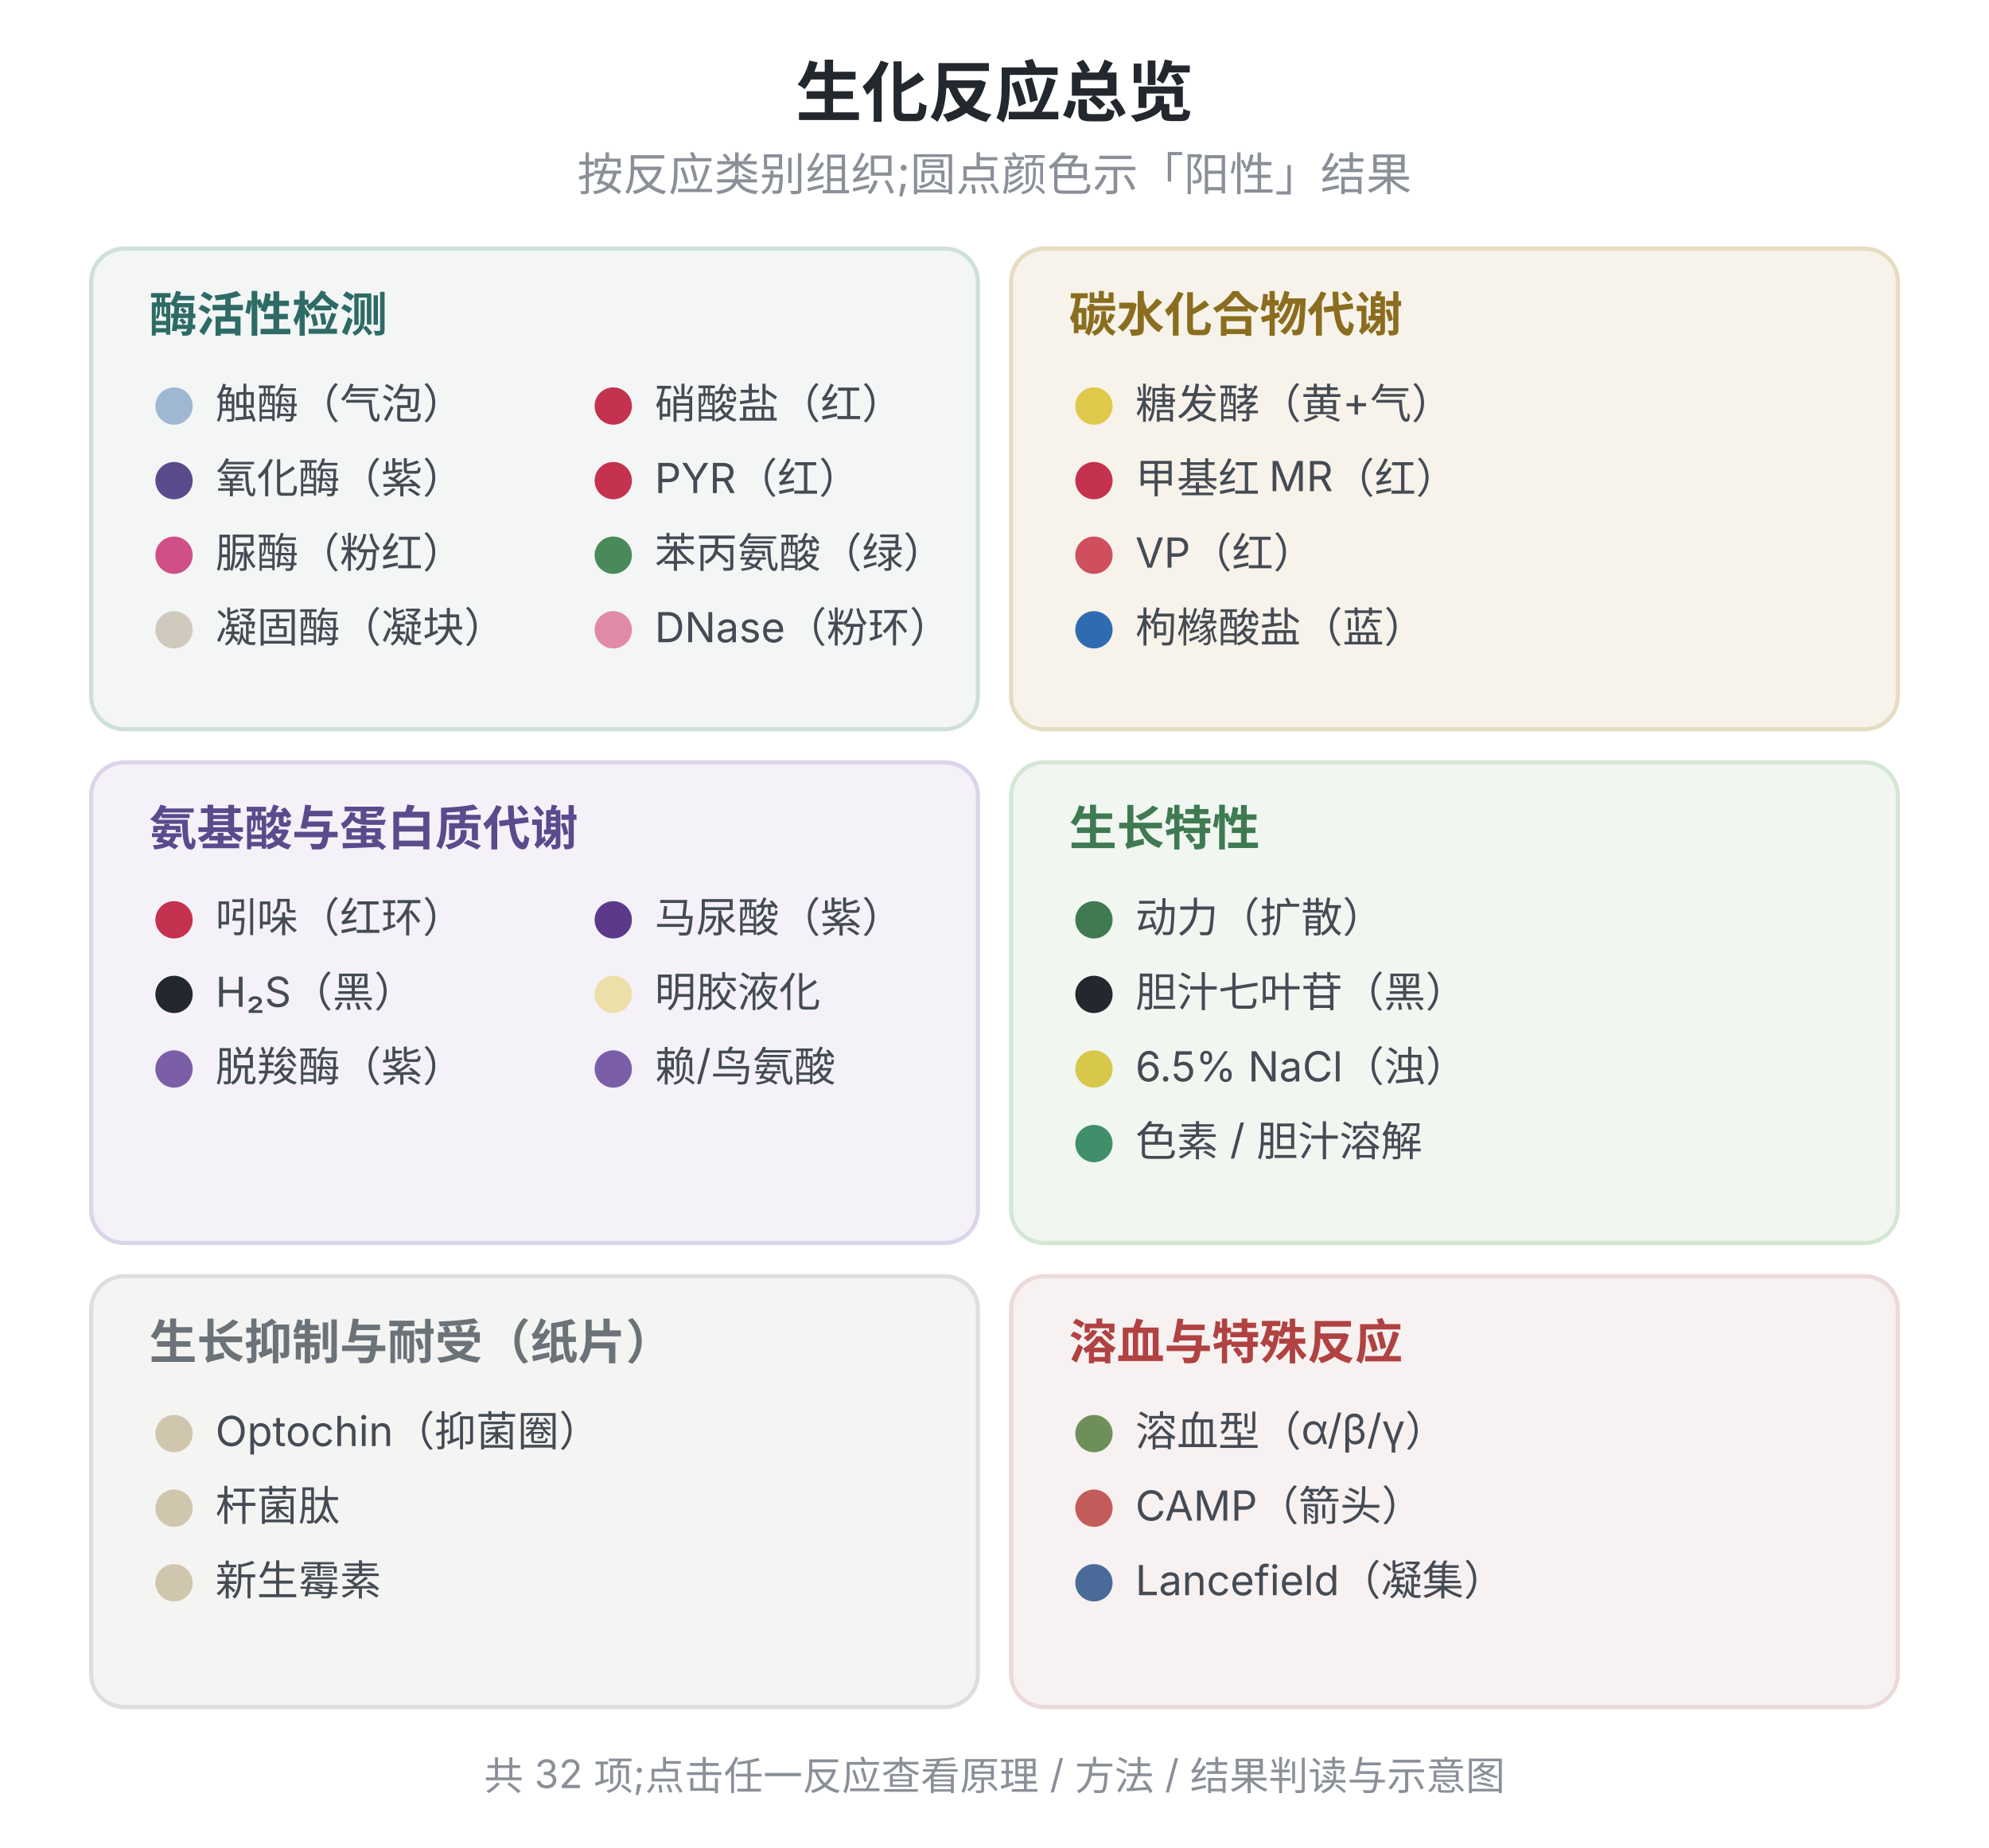
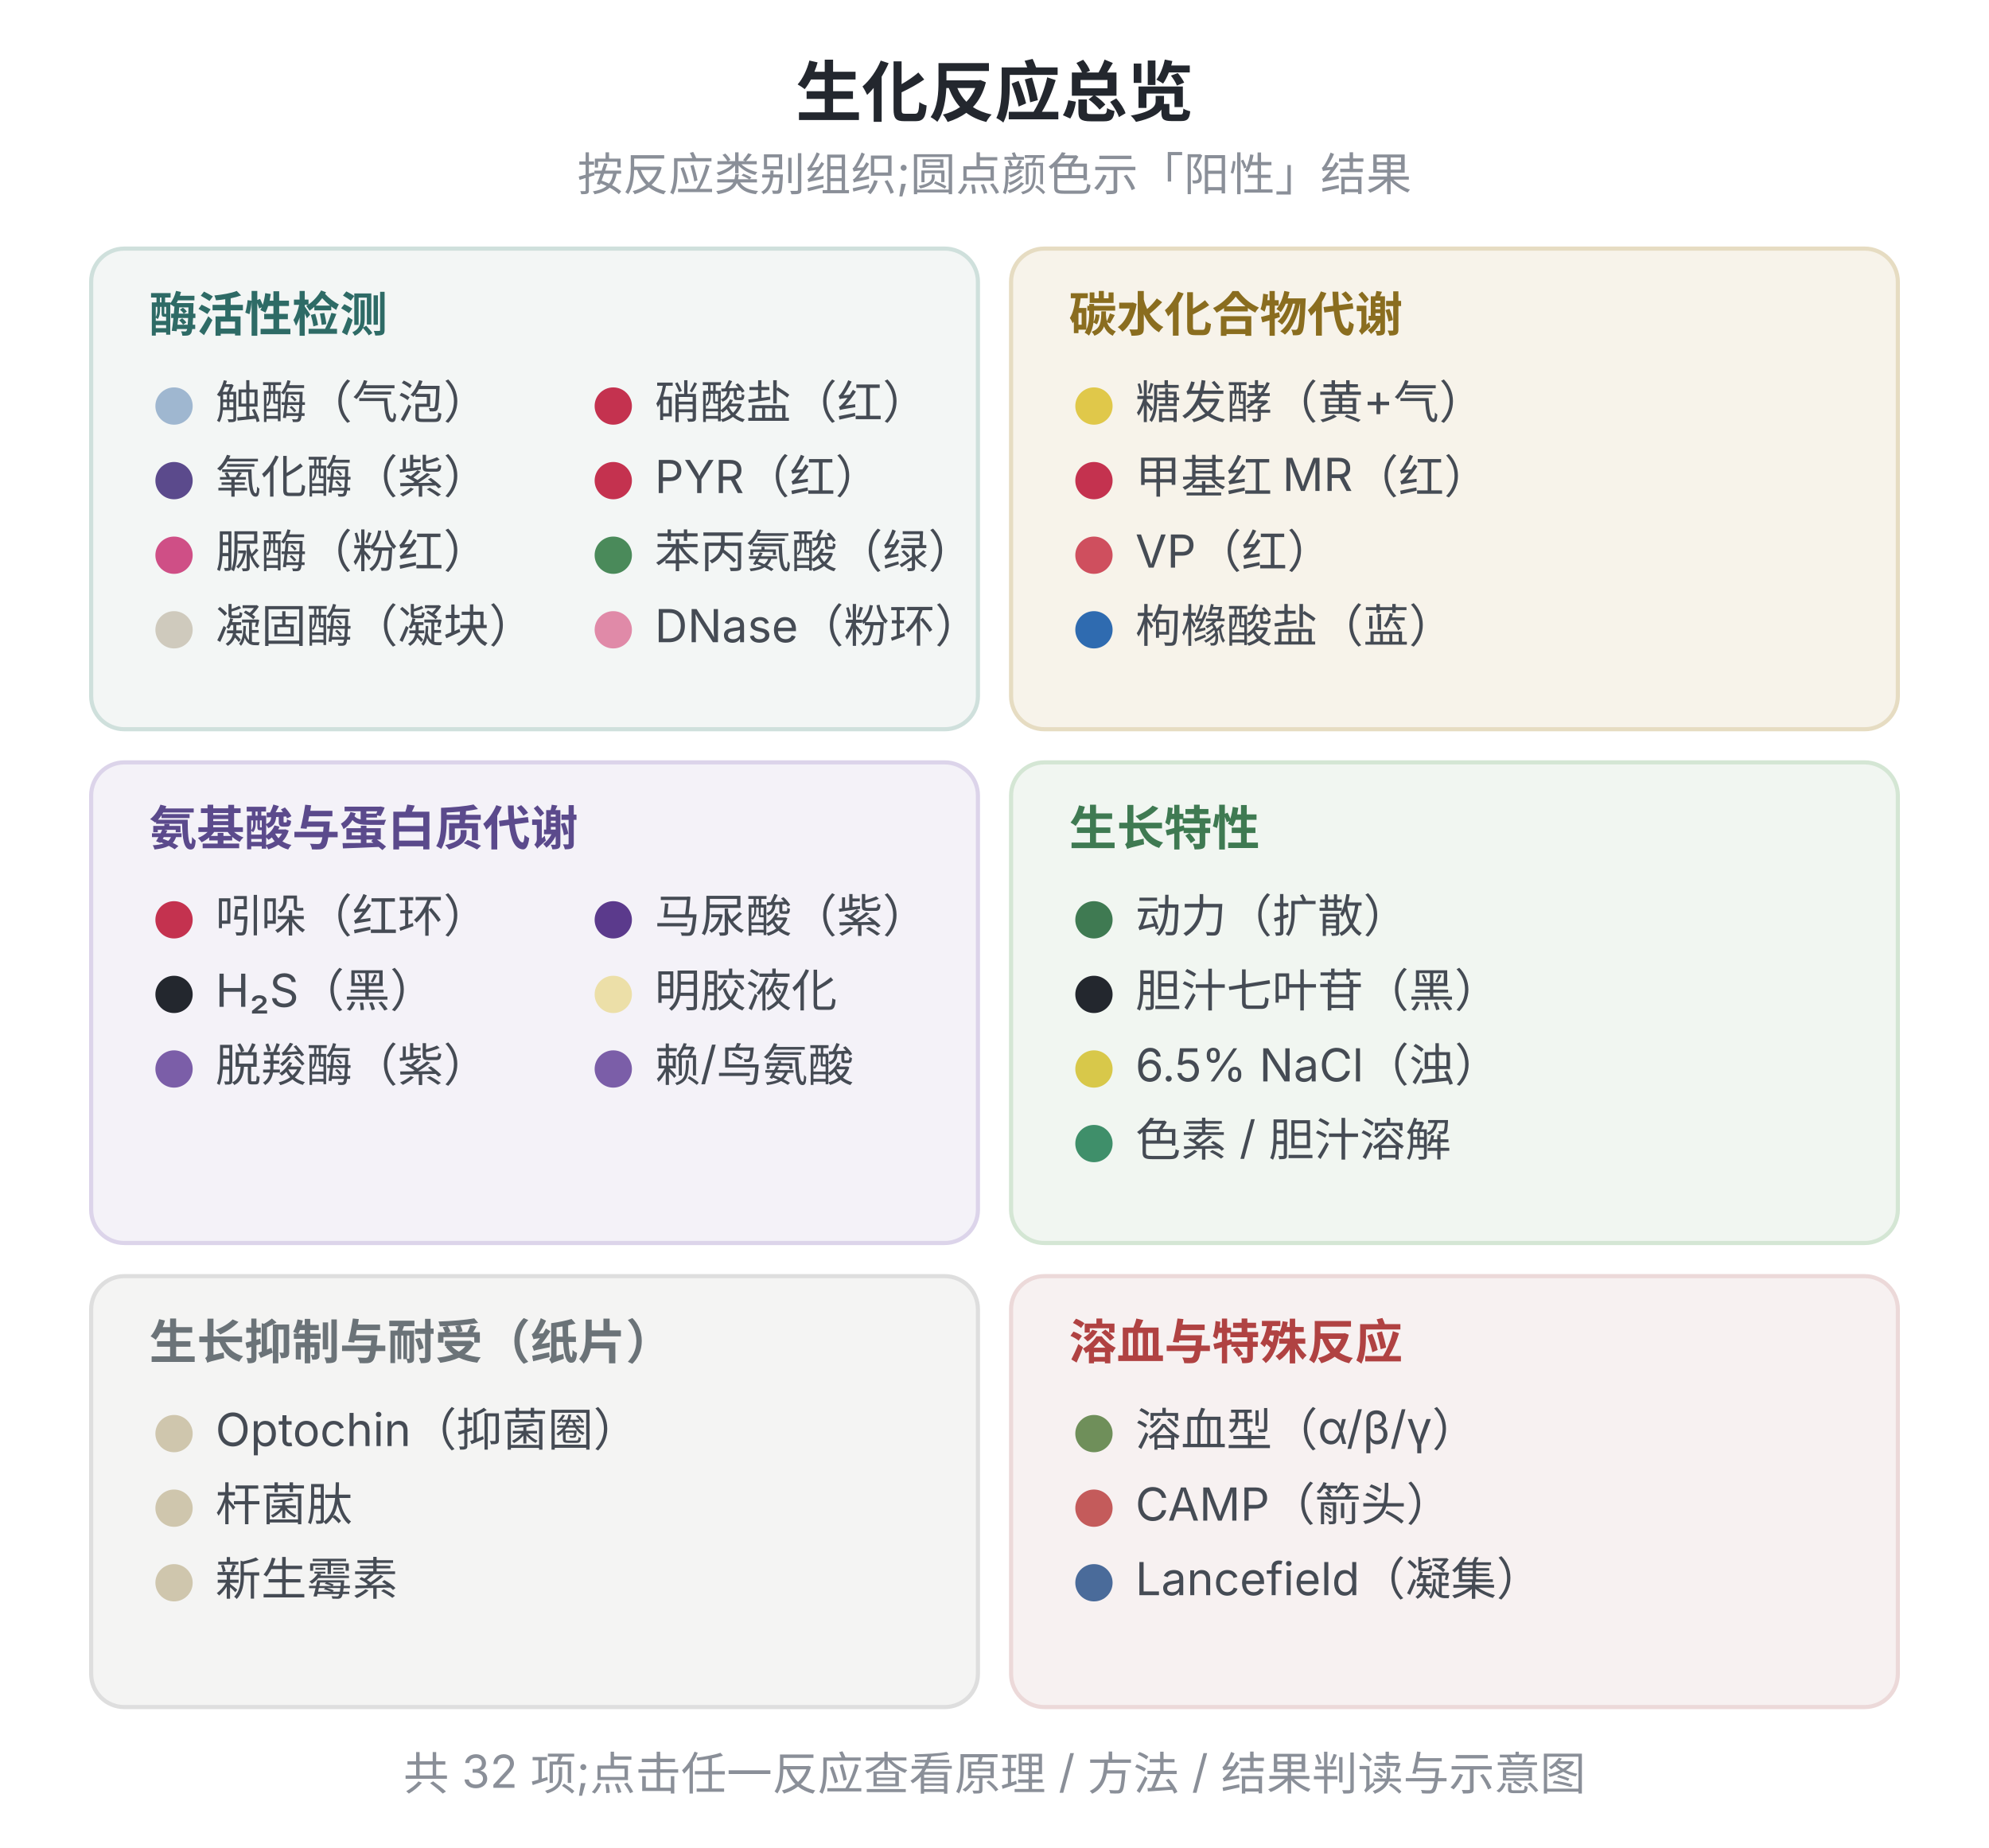
- <svg xmlns="http://www.w3.org/2000/svg" viewBox="0 0 480 446" font-family="-apple-system,'PingFang SC','Microsoft YaHei',sans-serif">
+ <svg xmlns="http://www.w3.org/2000/svg" role="img" viewBox="0 0 480 446" font-family="-apple-system,'PingFang SC','Microsoft YaHei',sans-serif">
  <rect width="480" height="446" fill="#ffffff" />
  <text x="240" y="28" text-anchor="middle" font-size="16" font-weight="700" fill="#23272e">生化反应总览</text>
  <text x="240" y="46" text-anchor="middle" font-size="11" fill="#8a8f98">按反应类别组织;圆点颜色示「阳性」结果</text>
  <g>
    <rect x="22" y="60" width="214" height="116" rx="8" fill="#f3f6f5" stroke="#cfe0dc" />
    <text x="36" y="80" font-size="11.5" font-weight="700" fill="#2e6b66">酶活性检测</text>
-     <g font-size="10" fill="#454b54">
+     <g font-size="11" fill="#454b54">
      <circle cx="42" cy="98" r="4.5" fill="#9fb7d0" />
      <text x="52" y="101">触酶（气泡）</text>
      <circle cx="42" cy="116" r="4.5" fill="#5b4a8c" />
      <text x="52" y="119">氧化酶（紫）</text>
      <circle cx="42" cy="134" r="4.5" fill="#cf4f86" />
      <text x="52" y="137">脲酶（粉红）</text>
      <circle cx="148" cy="98" r="4.5" fill="#c4324f" />
      <text x="158" y="101">硝酸盐（红）</text>
      <circle cx="148" cy="116" r="4.5" fill="#c4324f" />
      <text x="158" y="119">PYR（红）</text>
      <circle cx="148" cy="134" r="4.5" fill="#4a8a5a" />
      <text x="158" y="137">苯丙氨酸（绿）</text>
      <circle cx="42" cy="152" r="4.5" fill="#cfcabd" />
      <text x="52" y="155">凝固酶（凝块）</text>
      <circle cx="148" cy="152" r="4.5" fill="#e08aa8" />
      <text x="158" y="155">DNase（粉环）</text>
    </g>
  </g>
  <g>
    <rect x="244" y="60" width="214" height="116" rx="8" fill="#f7f3ea" stroke="#e6dcc2" />
    <text x="258" y="80" font-size="11.5" font-weight="700" fill="#8a6d1f">碳水化合物代谢</text>
-     <g font-size="10" fill="#454b54">
+     <g font-size="11" fill="#454b54">
      <circle cx="264" cy="98" r="4.5" fill="#e0c84a" />
      <text x="274" y="101">糖发酵（黄+气）</text>
      <circle cx="264" cy="116" r="4.5" fill="#c4324f" />
      <text x="274" y="119">甲基红 MR（红）</text>
      <circle cx="264" cy="134" r="4.5" fill="#cf4f5e" />
      <text x="274" y="137">VP（红）</text>
      <circle cx="264" cy="152" r="4.5" fill="#2f6bb0" />
      <text x="274" y="155">枸橼酸盐（蓝）</text>
    </g>
  </g>
  <g>
    <rect x="22" y="184" width="214" height="116" rx="8" fill="#f4f2f8" stroke="#dcd4ea" />
    <text x="36" y="204" font-size="11.5" font-weight="700" fill="#5b4a8c">氨基酸与蛋白质代谢</text>
-     <g font-size="10" fill="#454b54">
+     <g font-size="11" fill="#454b54">
      <circle cx="42" cy="222" r="4.5" fill="#c4324f" />
      <text x="52" y="225">吲哚（红环）</text>
      <circle cx="42" cy="240" r="4.5" fill="#23272e" />
      <text x="52" y="243">H₂S（黑）</text>
      <circle cx="42" cy="258" r="4.5" fill="#7b5ea8" />
      <text x="52" y="261">脱羧酶（紫）</text>
      <circle cx="148" cy="222" r="4.5" fill="#5b3a8c" />
      <text x="158" y="225">马尿酸（紫）</text>
      <circle cx="148" cy="240" r="4.5" fill="#ecdfa8" />
      <text x="158" y="243">明胶液化</text>
      <circle cx="148" cy="258" r="4.5" fill="#7b5ea8" />
      <text x="158" y="261">赖/鸟氨酸</text>
    </g>
  </g>
  <g>
    <rect x="244" y="184" width="214" height="116" rx="8" fill="#f1f6f1" stroke="#d4e6d4" />
    <text x="258" y="204" font-size="11.5" font-weight="700" fill="#3f7a52">生长特性</text>
-     <g font-size="10" fill="#454b54">
+     <g font-size="11" fill="#454b54">
      <circle cx="264" cy="222" r="4.5" fill="#3f7a52" />
      <text x="274" y="225">动力（扩散）</text>
      <circle cx="264" cy="240" r="4.5" fill="#23272e" />
      <text x="274" y="243">胆汁七叶苷（黑）</text>
      <circle cx="264" cy="258" r="4.5" fill="#d8c84a" />
      <text x="274" y="261">6.5% NaCl（浊）</text>
      <circle cx="264" cy="276" r="4.5" fill="#3f8f6a" />
      <text x="274" y="279">色素 / 胆汁溶解</text>
    </g>
  </g>
  <g>
    <rect x="22" y="308" width="214" height="104" rx="8" fill="#f4f4f3" stroke="#dedede" />
    <text x="36" y="328" font-size="11.5" font-weight="700" fill="#6b7378">生长抑制与耐受（纸片）</text>
-     <g font-size="10" fill="#454b54">
+     <g font-size="11" fill="#454b54">
      <circle cx="42" cy="346" r="4.5" fill="#cfc6ad" />
      <text x="52" y="349">Optochin（抑菌圈）</text>
      <circle cx="42" cy="364" r="4.5" fill="#cfc6ad" />
      <text x="52" y="367">杆菌肽</text>
      <circle cx="42" cy="382" r="4.5" fill="#cfc6ad" />
      <text x="52" y="385">新生霉素</text>
    </g>
  </g>
  <g>
    <rect x="244" y="308" width="214" height="104" rx="8" fill="#f7f1f1" stroke="#ecd9d9" />
    <text x="258" y="328" font-size="11.5" font-weight="700" fill="#b04242">溶血与特殊反应</text>
-     <g font-size="10" fill="#454b54">
+     <g font-size="11" fill="#454b54">
      <circle cx="264" cy="346" r="4.5" fill="#6f8f5a" />
      <text x="274" y="349">溶血型（α/β/γ）</text>
      <circle cx="264" cy="364" r="4.5" fill="#c45b5b" />
      <text x="274" y="367">CAMP（箭头）</text>
      <circle cx="264" cy="382" r="4.5" fill="#4a6b9a" />
      <text x="274" y="385">Lancefield（凝集）</text>
    </g>
  </g>
-   <text x="240" y="432" text-anchor="middle" font-size="9.5" fill="#8a8f98">共 32 项;点击任一反应查看原理 / 方法 / 结果判读与示意图</text>
+   <text x="240" y="432" text-anchor="middle" font-size="11" fill="#8a8f98">共 32 项;点击任一反应查看原理 / 方法 / 结果判读与示意图</text>
</svg>
